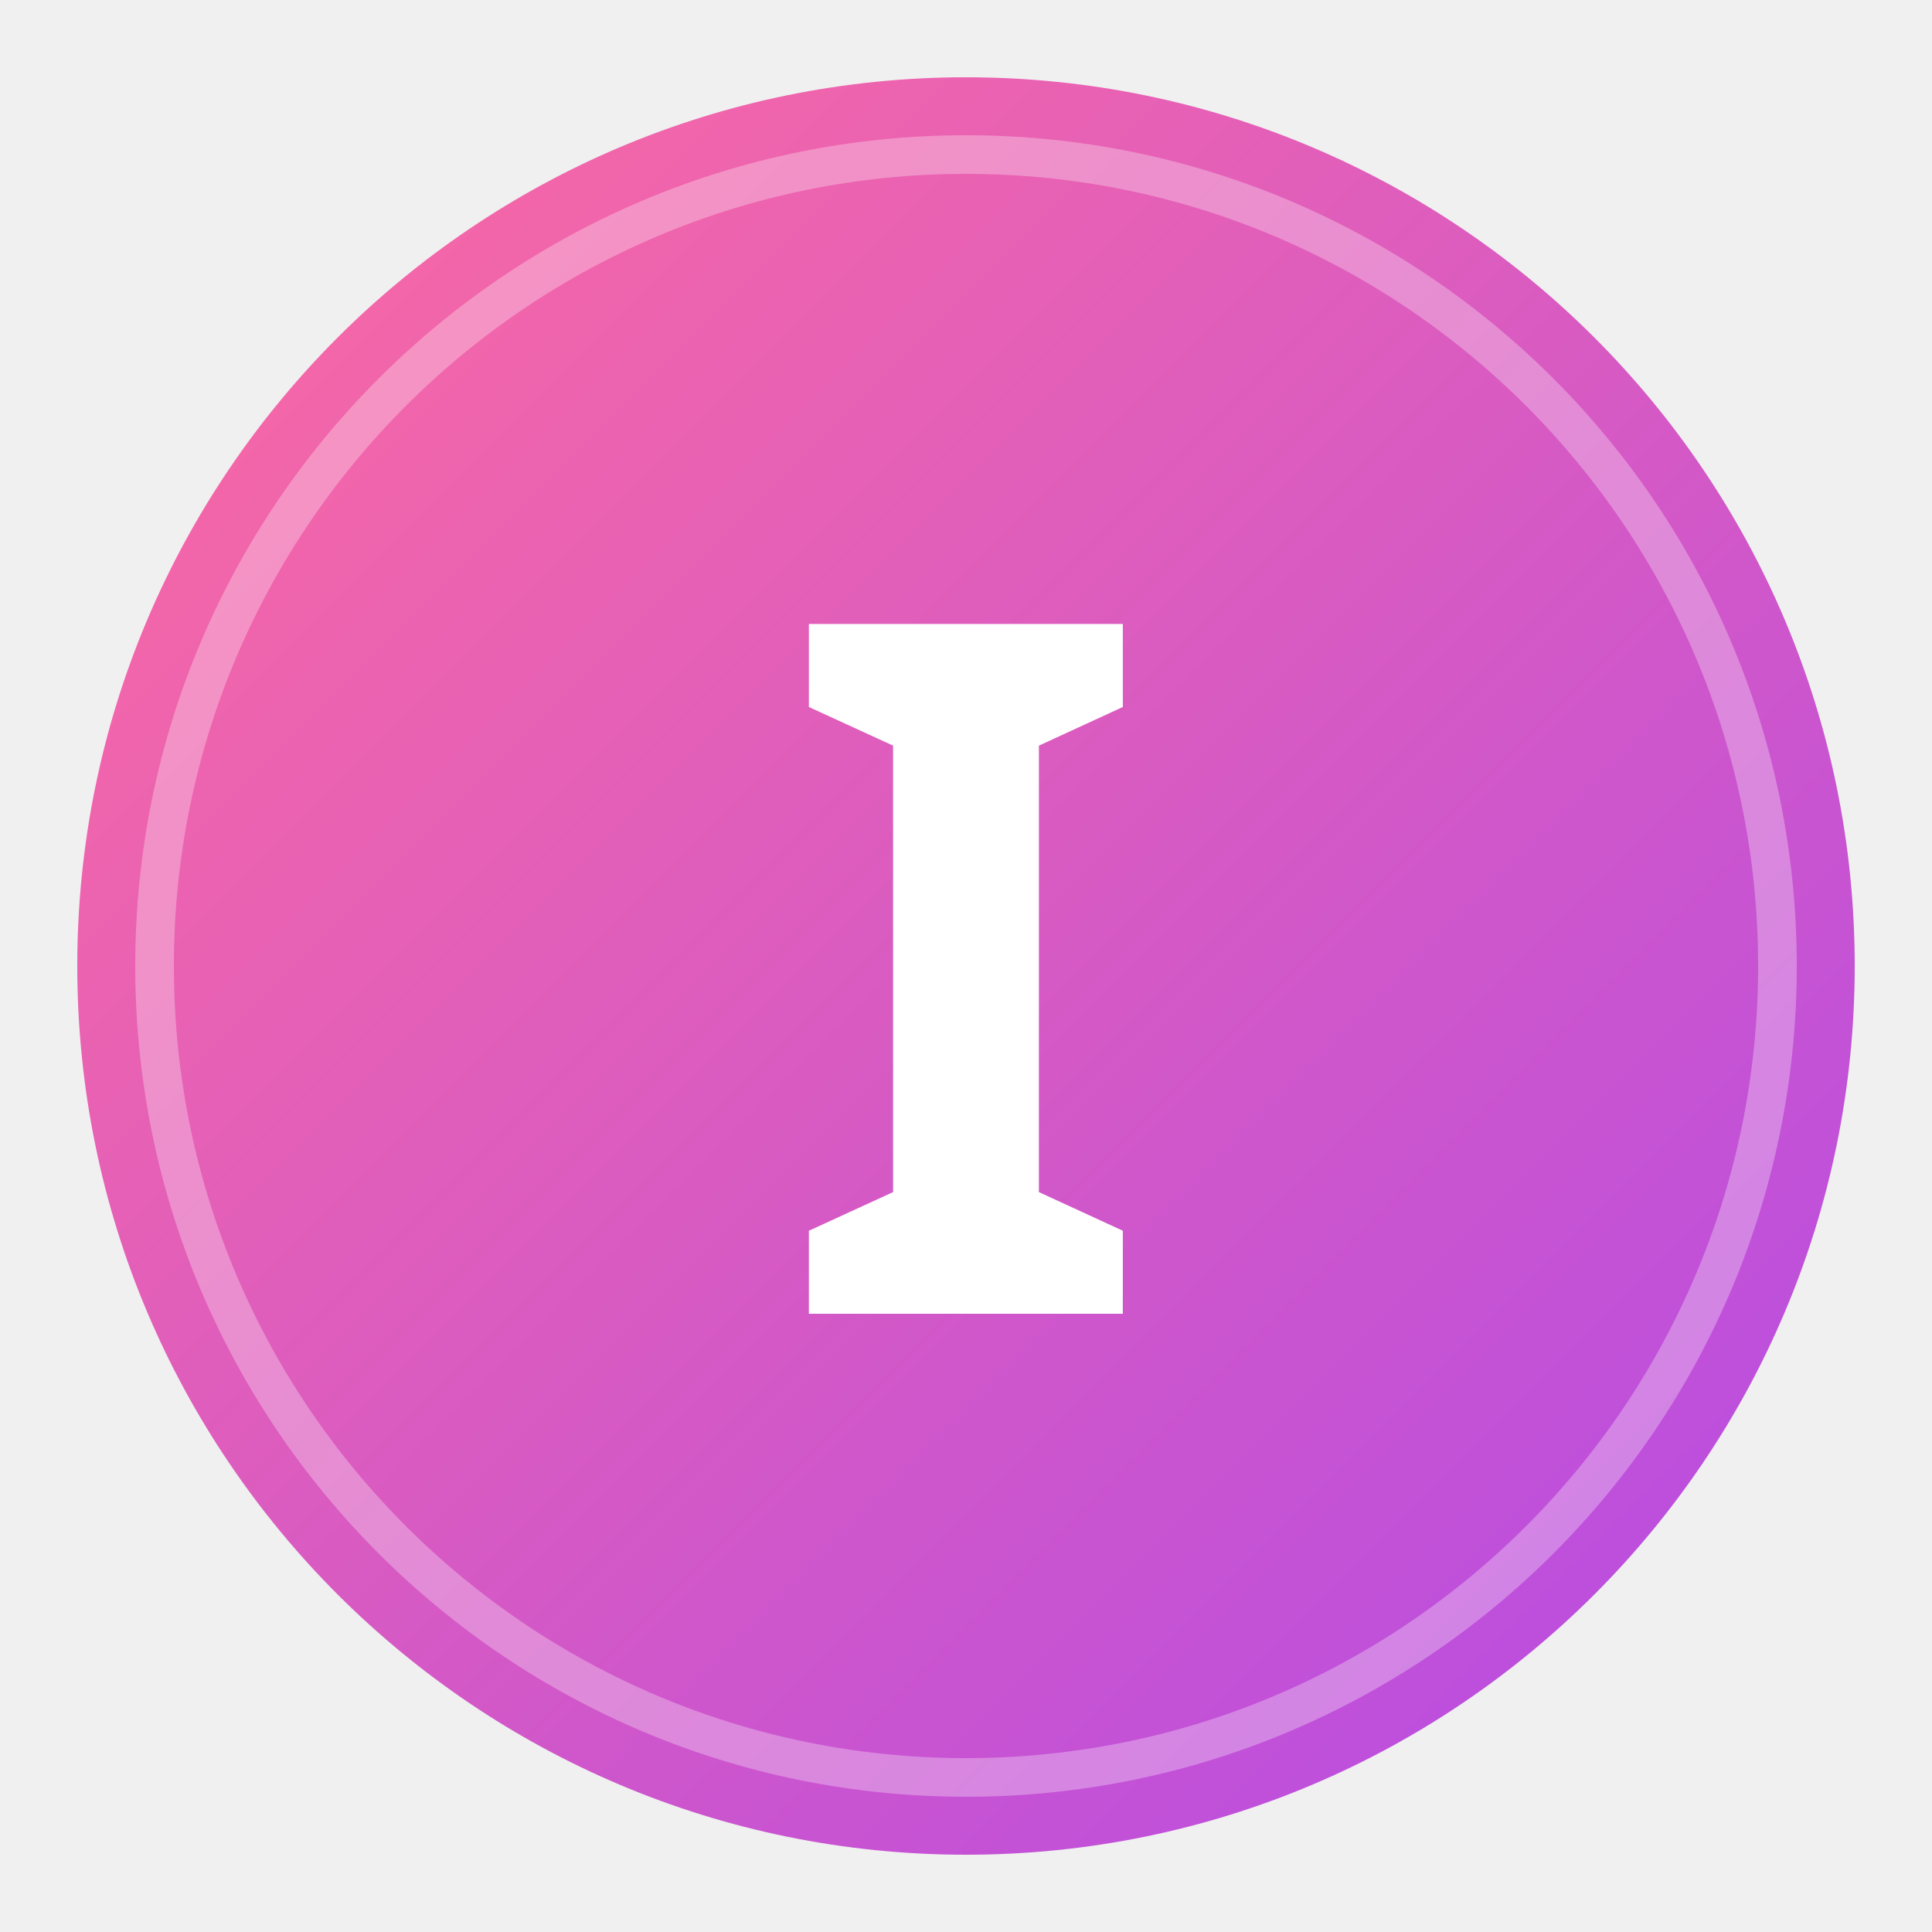
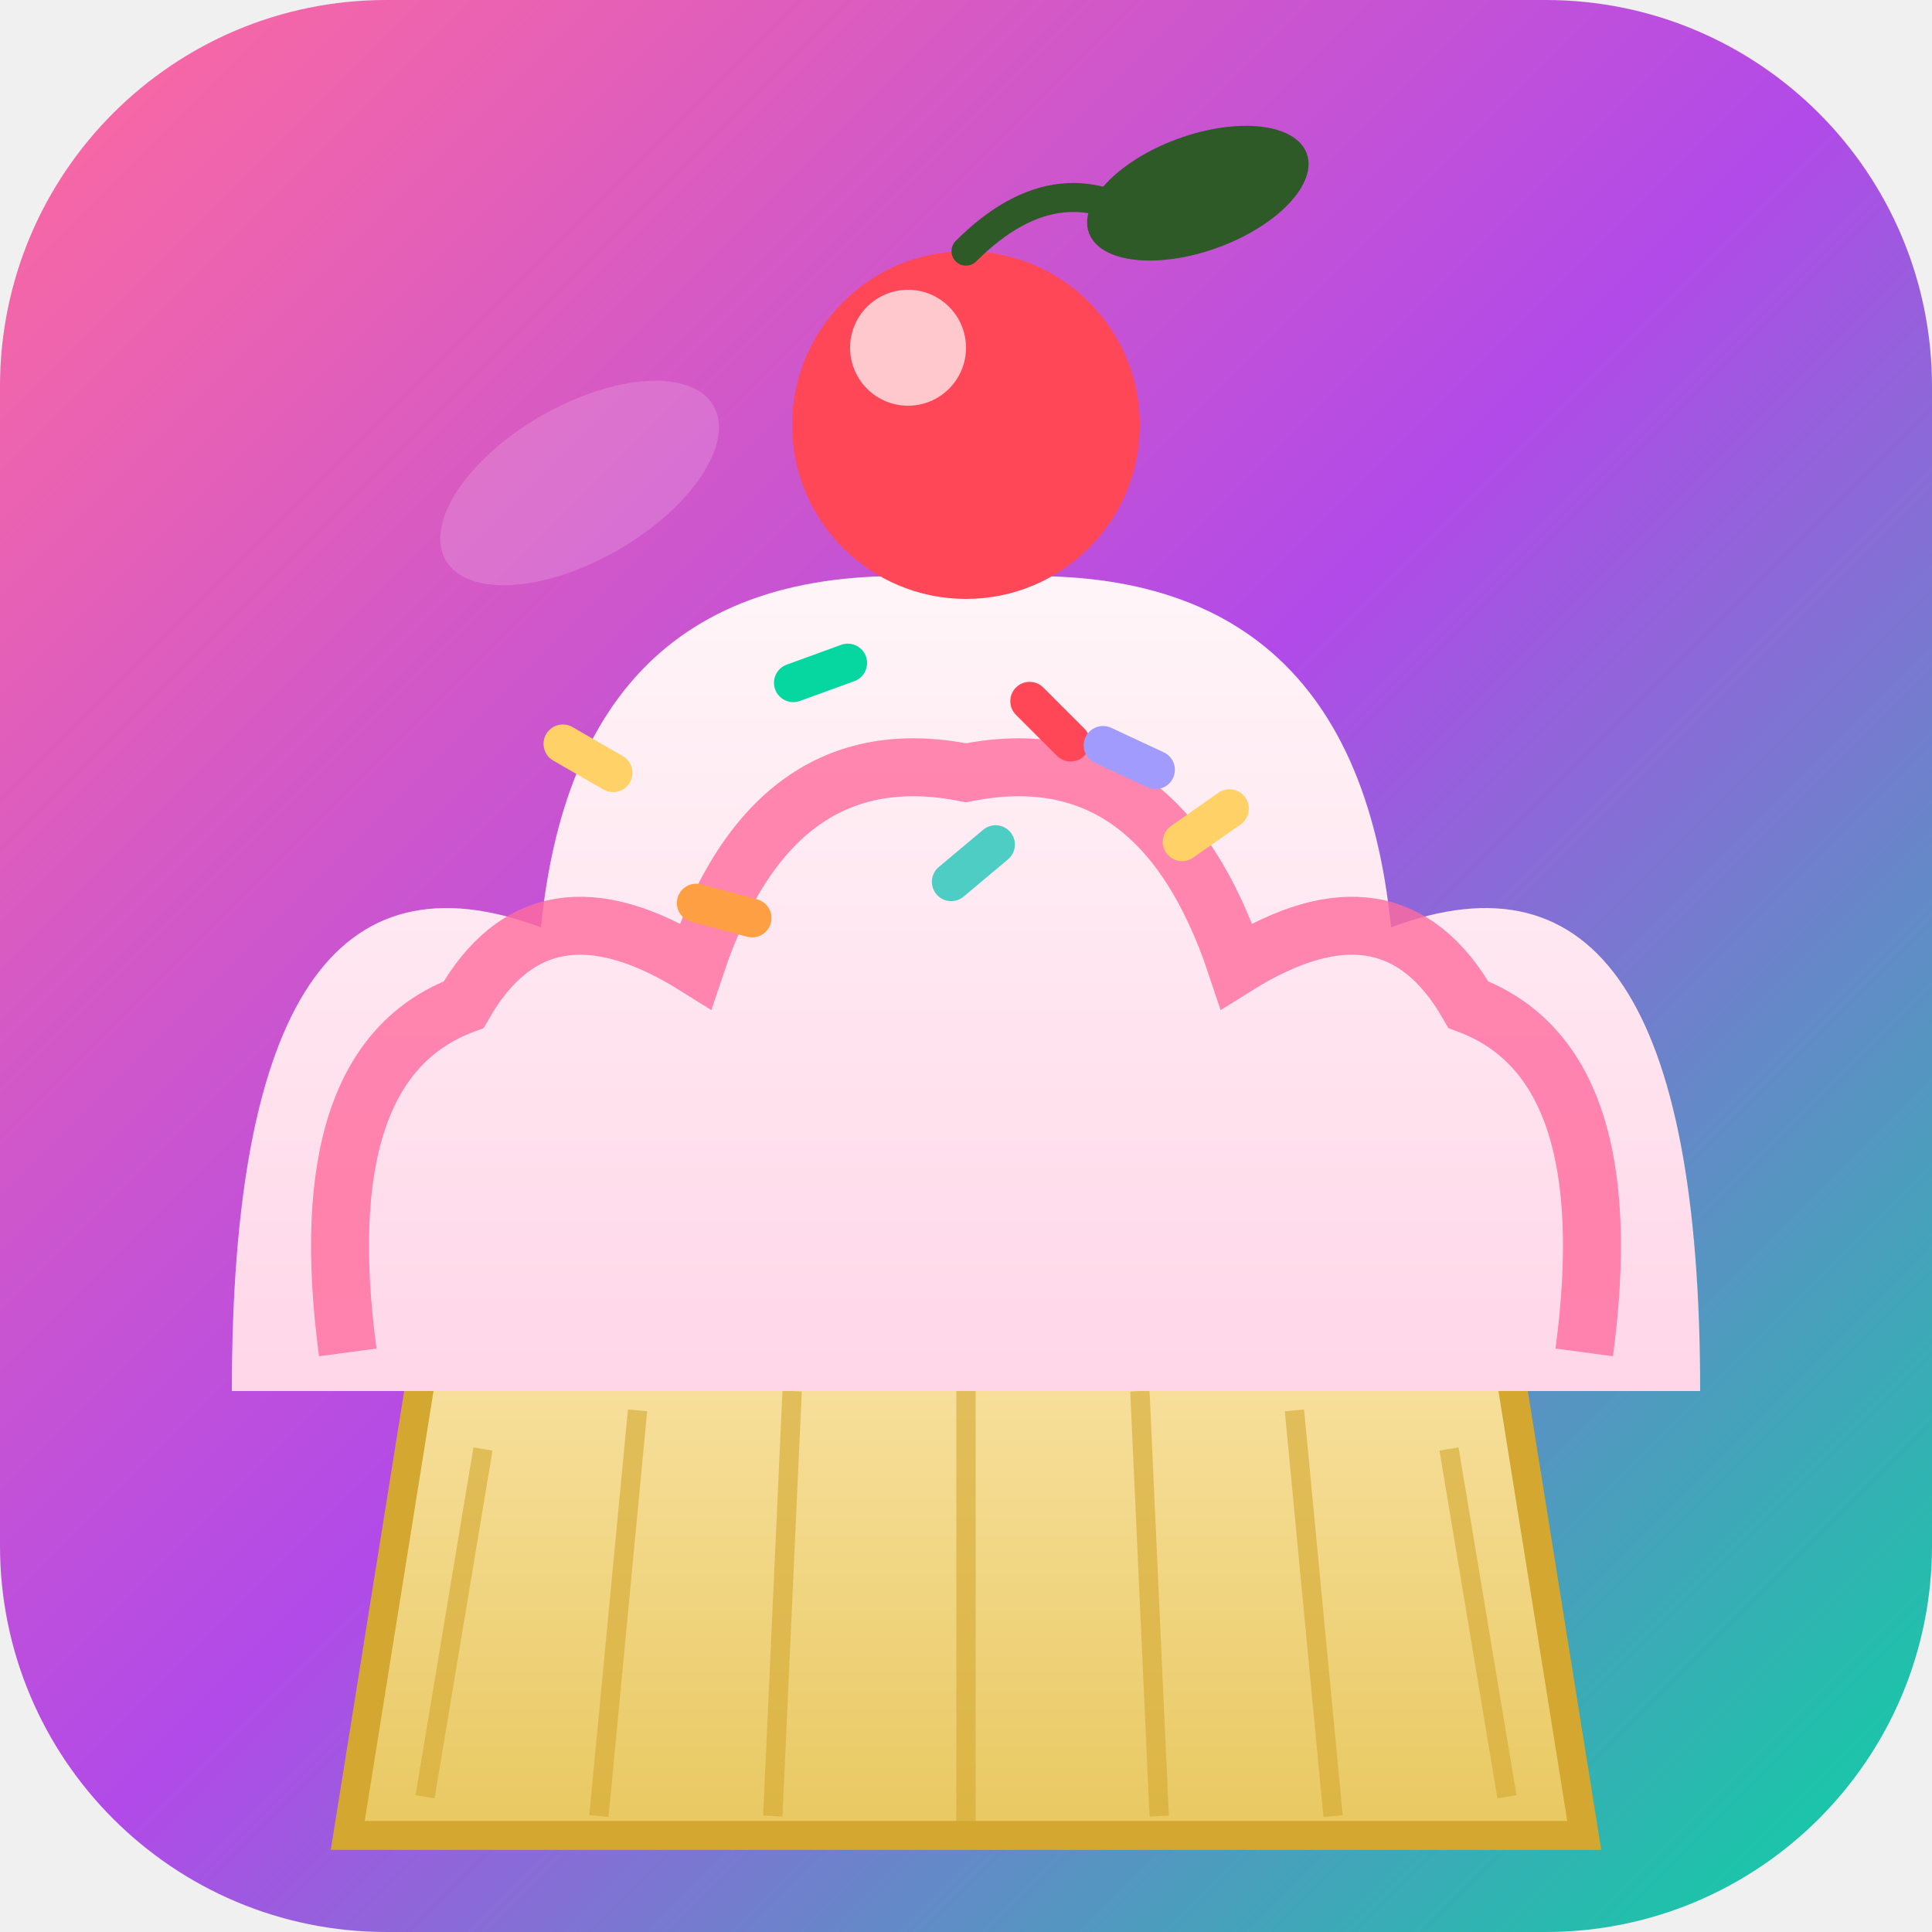
<svg xmlns="http://www.w3.org/2000/svg" viewBox="0 0 100 100">
  <defs>
-     <linearGradient id="g" x1="0%" y1="0%" x2="100%" y2="100%">
+     <linearGradient id="bg" x1="0%" y1="0%" x2="100%" y2="100%">
      <stop offset="0%" style="stop-color:#ff6b9d" />
-       <stop offset="100%" style="stop-color:#b14ae8" />
+       <stop offset="50%" style="stop-color:#b14ae8" />
+       <stop offset="100%" style="stop-color:#06d6a0" />
+     </linearGradient>
+     <linearGradient id="base" x1="0%" y1="0%" x2="0%" y2="100%">
+       <stop offset="0%" style="stop-color:#f8e1a0" />
+       <stop offset="100%" style="stop-color:#e8c860" />
+     </linearGradient>
+     <linearGradient id="top" x1="0%" y1="0%" x2="0%" y2="100%">
+       <stop offset="0%" style="stop-color:#fff5f8" />
+       <stop offset="100%" style="stop-color:#ffd6e8" />
    </linearGradient>
  </defs>
-   <circle cx="50" cy="50" r="46" fill="url(#g)" />
-   <circle cx="50" cy="50" r="42" fill="none" stroke="white" stroke-width="2" stroke-opacity="0.3" />
-   <text x="50" y="68" font-size="50" text-anchor="middle" fill="white" font-family="Arial Black, sans-serif" font-weight="900">I</text>
+   <rect x="0" y="0" width="100" height="100" rx="20" fill="url(#bg)" />
+   <path d="M22 70 L18 95 L82 95 L78 70 Z" fill="url(#base)" stroke="#d4a830" stroke-width="1.5" />
+   <line x1="25" y1="75" x2="22" y2="93" stroke="#d4a830" stroke-width="1" opacity="0.6" />
+   <line x1="33" y1="73" x2="31" y2="94" stroke="#d4a830" stroke-width="1" opacity="0.6" />
+   <line x1="41" y1="72" x2="40" y2="94" stroke="#d4a830" stroke-width="1" opacity="0.6" />
+   <line x1="50" y1="71" x2="50" y2="95" stroke="#d4a830" stroke-width="1" opacity="0.6" />
+   <line x1="59" y1="72" x2="60" y2="94" stroke="#d4a830" stroke-width="1" opacity="0.6" />
+   <line x1="67" y1="73" x2="69" y2="94" stroke="#d4a830" stroke-width="1" opacity="0.6" />
+   <line x1="75" y1="75" x2="78" y2="93" stroke="#d4a830" stroke-width="1" opacity="0.6" />
+   <path d="M12 72 Q12 42 28 48 Q30 28 50 30 Q70 28 72 48 Q88 42 88 72 Z" fill="url(#top)" />
+   <path d="M18 70 Q16 55 24 52 Q28 45 36 50 Q40 38 50 40 Q60 38 64 50 Q72 45 76 52 Q84 55 82 70" fill="none" stroke="#ff6b9d" stroke-width="3" opacity="0.8" />
+   <rect x="28" y="38" width="5" height="2" rx="1" fill="#ffd166" transform="rotate(30 30 39)" />
+   <rect x="40" y="34" width="5" height="2" rx="1" fill="#06d6a0" transform="rotate(-20 42 35)" />
+   <rect x="52" y="36" width="5" height="2" rx="1" fill="#ff4757" transform="rotate(45 54 37)" />
+   <rect x="60" y="42" width="5" height="2" rx="1" fill="#ffd166" transform="rotate(-35 62 43)" />
+   <rect x="35" y="46" width="5" height="2" rx="1" fill="#ff9f43" transform="rotate(15 37 47)" />
+   <rect x="48" y="44" width="5" height="2" rx="1" fill="#4ecdc4" transform="rotate(-40 50 45)" />
+   <rect x="56" y="38" width="5" height="2" rx="1" fill="#a29bfe" transform="rotate(25 58 39)" />
+   <circle cx="50" cy="22" r="9" fill="#ff4757" />
+   <circle cx="47" cy="18" r="3" fill="#fff" opacity="0.7" />
+   <path d="M50 13 Q55 8 60 12" fill="none" stroke="#2d5a27" stroke-width="1.5" stroke-linecap="round" />
+   <ellipse cx="62" cy="10" rx="6" ry="3" fill="#2d5a27" transform="rotate(-20 62 10)" />
+   <ellipse cx="30" cy="25" rx="8" ry="4" fill="#fff" opacity="0.15" transform="rotate(-30 30 25)" />
</svg>
